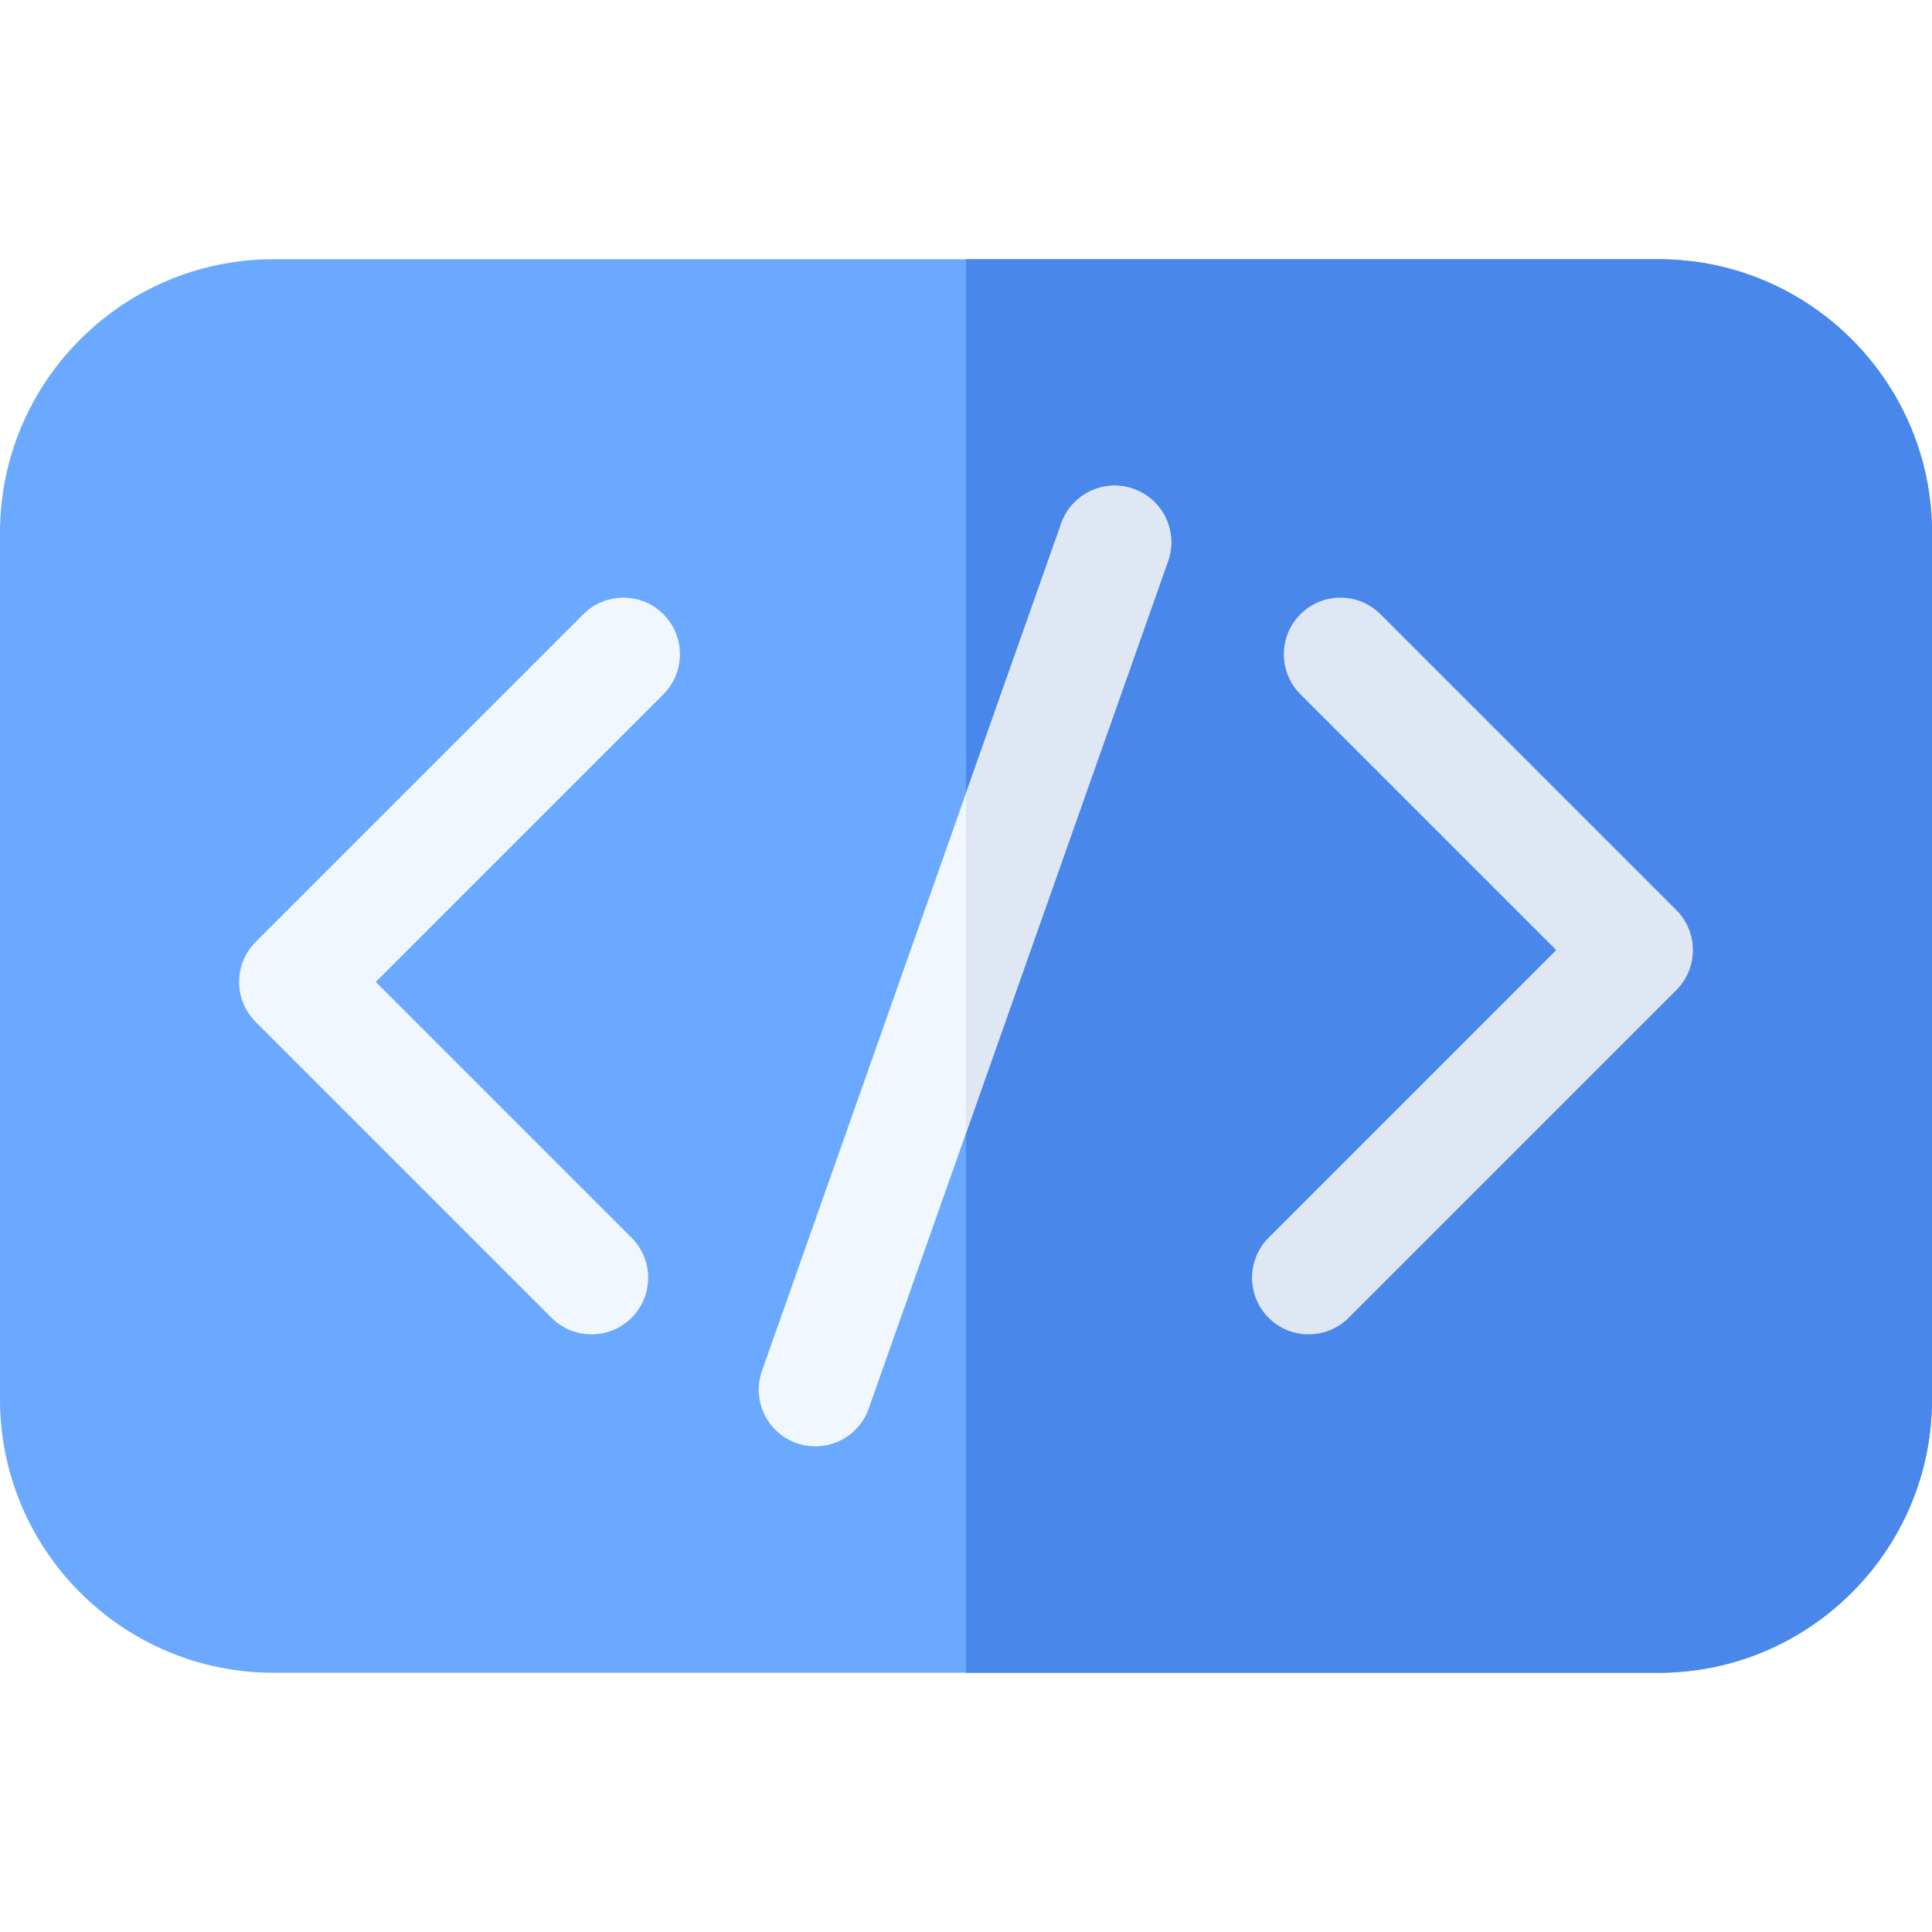
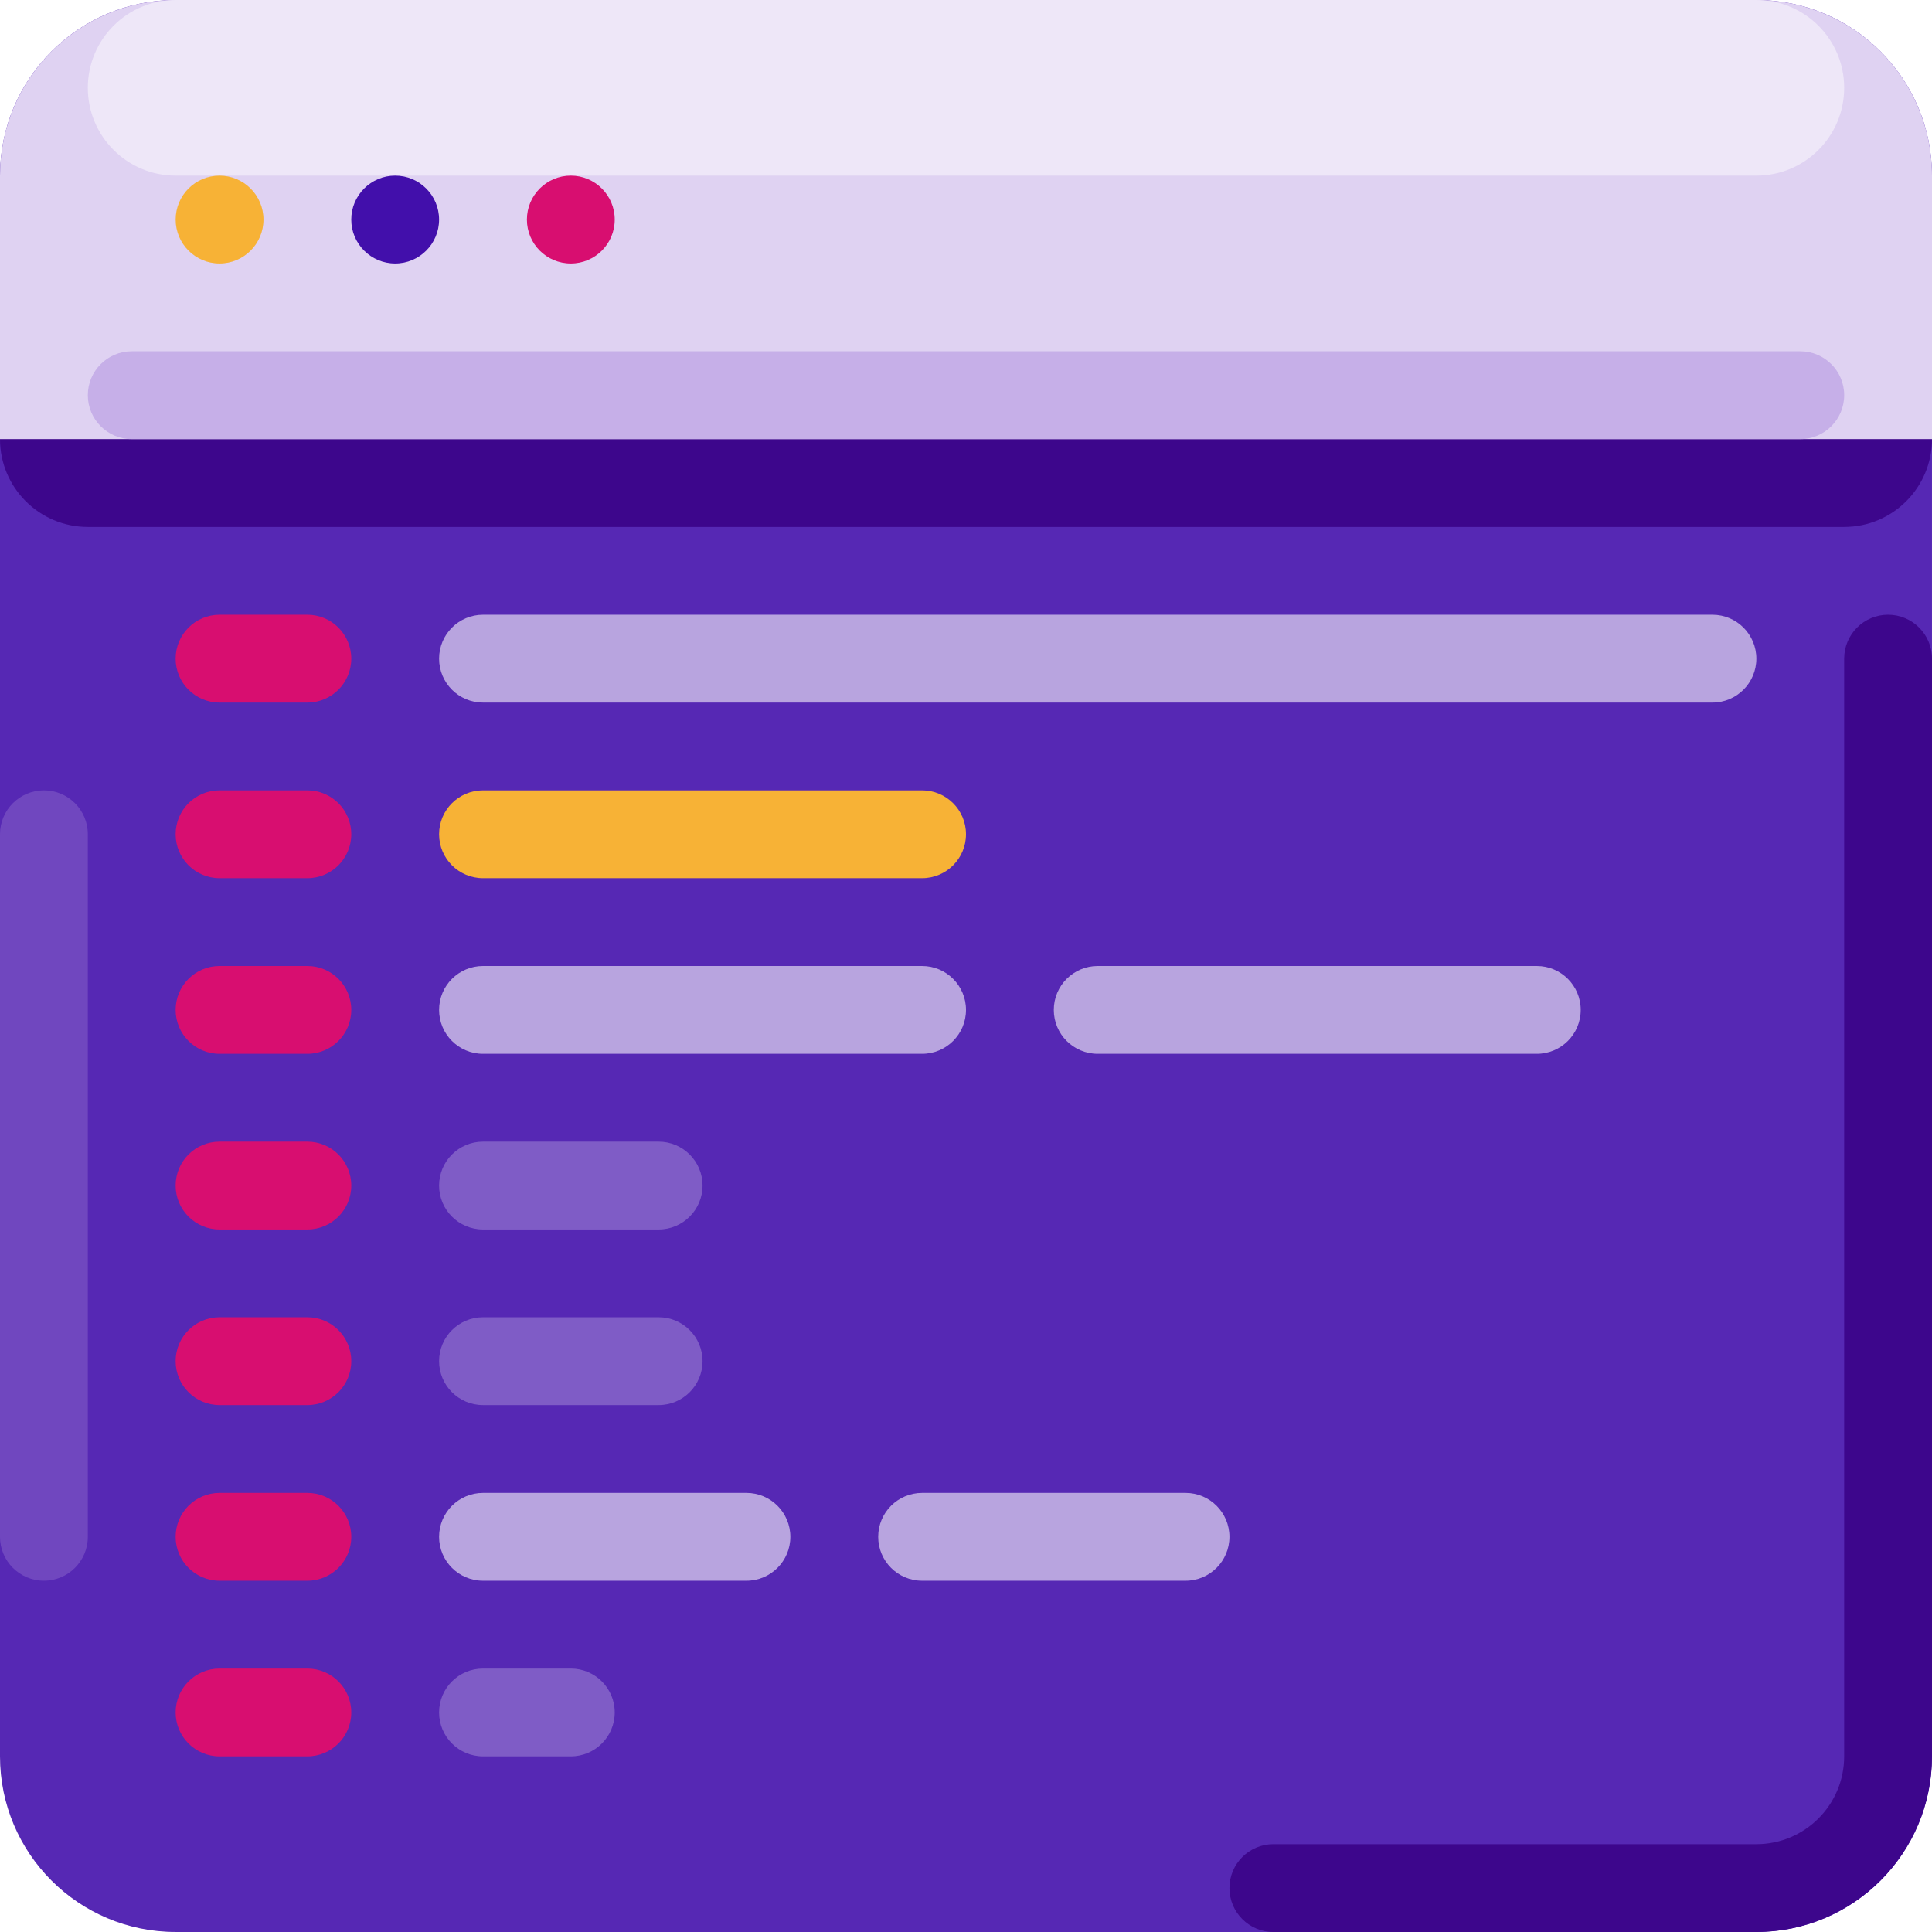
- <svg xmlns="http://www.w3.org/2000/svg" id="Capa_1" enable-background="new 0 0 512 512" height="512" viewBox="0 0 512 512" width="512">
+ <svg xmlns="http://www.w3.org/2000/svg" version="1.1" id="Capa_1" x="0px" y="0px" viewBox="0 0 469.334 469.334" style="enable-background:new 0 0 469.334 469.334;" xml:space="preserve">
+   <path style="fill:#5628B4;" d="M42.667,0h383.996c23.564,0,42.667,19.103,42.667,42.667v383.996  c0,23.564-19.103,42.667-42.667,42.667H42.667C19.103,469.33,0,450.227,0,426.663V42.667C0,19.103,19.103,0,42.667,0z" />
+   <path style="fill:#3D068C;" d="M21.333,85.337h426.664c11.782,0,21.333,9.551,21.333,21.333v0.001  c0,11.782-9.551,21.333-21.333,21.333H21.333C9.551,128.004,0,118.453,0,106.671v-0.001C0,94.888,9.551,85.337,21.333,85.337z" />
+   <path style="fill:#DFD2F2;" d="M42.667,0h384c23.564,0,42.667,19.103,42.667,42.667c0,0,0,0,0,0v64l0,0H0l0,0v-64  C0,19.103,19.103,0,42.667,0L42.667,0L42.667,0z" />
+   <path style="fill:#EEE7F8;" d="M42.667,0h384.004c11.782,0,21.333,9.551,21.333,21.333v0.001c0,11.782-9.551,21.333-21.333,21.333  H42.667c-11.782,0-21.333-9.551-21.333-21.333v-0.001C21.334,9.551,30.885,0,42.667,0z" />
+   <path style="fill:#B8A4DF;" d="M117.334,149.337H416c5.891,0,10.667,4.776,10.667,10.667v0c0,5.891-4.776,10.667-10.667,10.667  H117.334c-5.891,0-10.667-4.776-10.667-10.667v0C106.667,154.113,111.443,149.337,117.334,149.337z" />
+   <path style="fill:#F7B236;" d="M117.334,191.997H224c5.891,0,10.667,4.776,10.667,10.667v0c0,5.891-4.776,10.667-10.667,10.667  H117.334c-5.891,0-10.667-4.776-10.667-10.667v0C106.667,196.773,111.443,191.997,117.334,191.997z" />
+   <path style="fill:#B8A4DF;" d="M117.334,234.667H224c5.891,0,10.667,4.776,10.667,10.667l0,0c0,5.891-4.776,10.666-10.667,10.666  H117.334c-5.891,0-10.667-4.776-10.667-10.666l0,0C106.667,239.443,111.443,234.667,117.334,234.667z" />
  <g>
-     <g>
-       <path d="m512 141.17v229.66c0 39.96-32.51 72.47-72.46 72.47h-367.08c-39.95 0-72.46-32.51-72.46-72.47v-229.66c0-39.96 32.51-72.47 72.46-72.47h367.08c39.95 0 72.46 32.51 72.46 72.47z" fill="#6aa9ff" />
-     </g>
-     <path d="m512 141.17v229.66c0 39.96-32.51 72.47-72.46 72.47h-183.54v-374.6h183.54c39.95 0 72.46 32.51 72.46 72.47z" fill="#4987ea" />
-     <g>
-       <path d="m146.16 349.223-78.4-78.4c-5.858-5.858-5.858-15.355 0-21.213l86.833-86.833c5.857-5.858 15.355-5.858 21.213 0s5.858 15.355 0 21.213l-76.226 76.226 67.793 67.794c5.858 5.858 5.858 15.355 0 21.213-5.857 5.858-15.355 5.859-21.213 0z" fill="#f0f7ff" />
-     </g>
-     <g>
-       <path d="m336.194 349.223c-5.858-5.858-5.858-15.355 0-21.213l76.226-76.227-67.793-67.794c-5.858-5.858-5.858-15.355 0-21.213 5.857-5.858 15.355-5.858 21.213 0l78.4 78.4c5.858 5.858 5.858 15.355 0 21.213l-86.833 86.833c-5.856 5.859-15.355 5.86-21.213.001z" fill="#dfe7f4" />
-     </g>
-     <g>
-       <path d="m309.54 148.7-53.54 151.6-25.78 72.99c-2.792 7.888-11.443 11.903-19.14 9.15-7.81-2.76-11.91-11.33-9.15-19.14l54.07-153.1 25.25-71.49c2.76-7.81 11.33-11.91 19.14-9.15s11.91 11.33 9.15 19.14z" fill="#f0f7ff" />
-     </g>
-     <path d="m309.54 148.7-53.54 151.6v-90.1l25.25-71.49c2.76-7.81 11.33-11.91 19.14-9.15s11.91 11.33 9.15 19.14z" fill="#dfe7f4" />
+     <path style="fill:#7F5CC6;" d="M117.334,319.997H160c5.891,0,10.667,4.776,10.667,10.667l0,0c0,5.891-4.776,10.667-10.667,10.667   h-42.666c-5.891,0-10.667-4.776-10.667-10.667l0,0C106.667,324.773,111.443,319.997,117.334,319.997z" />
+     <path style="fill:#7F5CC6;" d="M117.334,277.337H160c5.891,0,10.667,4.776,10.667,10.667l0,0c0,5.891-4.776,10.667-10.667,10.667   h-42.666c-5.891,0-10.667-4.776-10.667-10.667l0,0C106.667,282.113,111.443,277.337,117.334,277.337z" />
  </g>
+   <g>
+     <path style="fill:#D80E70;" d="M53.334,405.337h21.333c5.891,0,10.667,4.776,10.667,10.667l0,0c0,5.891-4.776,10.667-10.667,10.667   H53.334c-5.891,0-10.667-4.776-10.667-10.667l0,0C42.667,410.113,47.443,405.337,53.334,405.337z" />
+     <path style="fill:#D80E70;" d="M53.334,362.667h21.333c5.891,0,10.667,4.776,10.667,10.667l0,0c0,5.891-4.776,10.667-10.667,10.667   H53.334c-5.891,0-10.667-4.776-10.667-10.667l0,0C42.667,367.443,47.443,362.667,53.334,362.667z" />
+     <path style="fill:#D80E70;" d="M53.334,277.337h21.333c5.891,0,10.667,4.776,10.667,10.667l0,0c0,5.891-4.776,10.667-10.667,10.667   H53.334c-5.891,0-10.667-4.776-10.667-10.667l0,0C42.667,282.113,47.443,277.337,53.334,277.337z" />
+     <path style="fill:#D80E70;" d="M53.334,319.997h21.333c5.891,0,10.667,4.776,10.667,10.667l0,0c0,5.891-4.776,10.667-10.667,10.667   H53.334c-5.891,0-10.667-4.776-10.667-10.667l0,0C42.667,324.773,47.443,319.997,53.334,319.997z" />
+     <path style="fill:#D80E70;" d="M53.334,234.667h21.333c5.891,0,10.667,4.776,10.667,10.667l0,0c0,5.891-4.776,10.666-10.667,10.666   H53.334c-5.891,0-10.667-4.776-10.667-10.666l0,0C42.667,239.443,47.443,234.667,53.334,234.667z" />
+     <path style="fill:#D80E70;" d="M53.334,191.997h21.333c5.891,0,10.667,4.776,10.667,10.667v0c0,5.891-4.776,10.667-10.667,10.667   H53.334c-5.891,0-10.667-4.776-10.667-10.667v0C42.667,196.773,47.443,191.997,53.334,191.997z" />
+     <path style="fill:#D80E70;" d="M53.334,149.337h21.333c5.891,0,10.667,4.776,10.667,10.667v0c0,5.891-4.776,10.667-10.667,10.667   H53.334c-5.891,0-10.667-4.776-10.667-10.667v0C42.667,154.113,47.443,149.337,53.334,149.337z" />
+   </g>
+   <path style="fill:#7F5CC6;" d="M117.334,405.337h21.333c5.891,0,10.667,4.776,10.667,10.667l0,0c0,5.891-4.776,10.667-10.667,10.667  h-21.333c-5.891,0-10.667-4.776-10.667-10.667l0,0C106.667,410.113,111.443,405.337,117.334,405.337z" />
+   <g>
+     <path style="fill:#B8A4DF;" d="M117.334,362.667h63.996c5.891,0,10.667,4.776,10.667,10.667l0,0   c0,5.891-4.776,10.667-10.667,10.667h-63.996c-5.891,0-10.667-4.776-10.667-10.667l0,0   C106.667,367.443,111.443,362.667,117.334,362.667z" />
+     <path style="fill:#B8A4DF;" d="M224.004,362.667H288c5.891,0,10.667,4.776,10.667,10.667l0,0c0,5.891-4.776,10.667-10.667,10.667   h-63.996c-5.891,0-10.667-4.776-10.667-10.667l0,0C213.337,367.443,218.113,362.667,224.004,362.667z" />
+     <path style="fill:#B8A4DF;" d="M266.664,234.667H373.33c5.891,0,10.667,4.776,10.667,10.667l0,0   c0,5.891-4.776,10.666-10.667,10.666H266.664c-5.891,0-10.667-4.776-10.667-10.666l0,0   C255.997,239.443,260.773,234.667,266.664,234.667z" />
+   </g>
+   <circle style="fill:#F7B236;" cx="53.337" cy="53.337" r="10.667" />
+   <circle style="fill:#420FAB;" cx="95.997" cy="53.337" r="10.667" />
+   <circle style="fill:#D80E70;" cx="138.667" cy="53.337" r="10.667" />
+   <path style="fill:#C6AFE8;" d="M32.001,85.337h405.336c5.891,0,10.667,4.776,10.667,10.667v0c0,5.891-4.776,10.667-10.667,10.667  H32.001c-5.891,0-10.667-4.776-10.667-10.667v0C21.334,90.113,26.11,85.337,32.001,85.337z" />
+   <path style="fill:#3D068C;" d="M458.667,149.334c-5.891,0-10.667,4.775-10.667,10.666c0,0,0,0,0,0.001v266.667  c0,11.782-9.551,21.333-21.333,21.333H309.334c-5.891,0-10.667,4.776-10.667,10.667c0,5.891,4.776,10.667,10.667,10.667h117.333  c23.564,0,42.666-19.103,42.667-42.667V160C469.334,154.109,464.558,149.334,458.667,149.334  C458.667,149.334,458.667,149.334,458.667,149.334L458.667,149.334z" />
+   <path style="fill:#7047BF;" d="M10.667,191.997L10.667,191.997c5.891,0,10.667,4.776,10.667,10.667V373.33  c0,5.891-4.776,10.667-10.667,10.667l0,0C4.776,383.997,0,379.221,0,373.33V202.664C0,196.773,4.776,191.997,10.667,191.997z" />
+   <g>
+ </g>
+   <g>
+ </g>
+   <g>
+ </g>
+   <g>
+ </g>
+   <g>
+ </g>
+   <g>
+ </g>
+   <g>
+ </g>
+   <g>
+ </g>
+   <g>
+ </g>
+   <g>
+ </g>
+   <g>
+ </g>
+   <g>
+ </g>
+   <g>
+ </g>
+   <g>
+ </g>
+   <g>
+ </g>
</svg>
